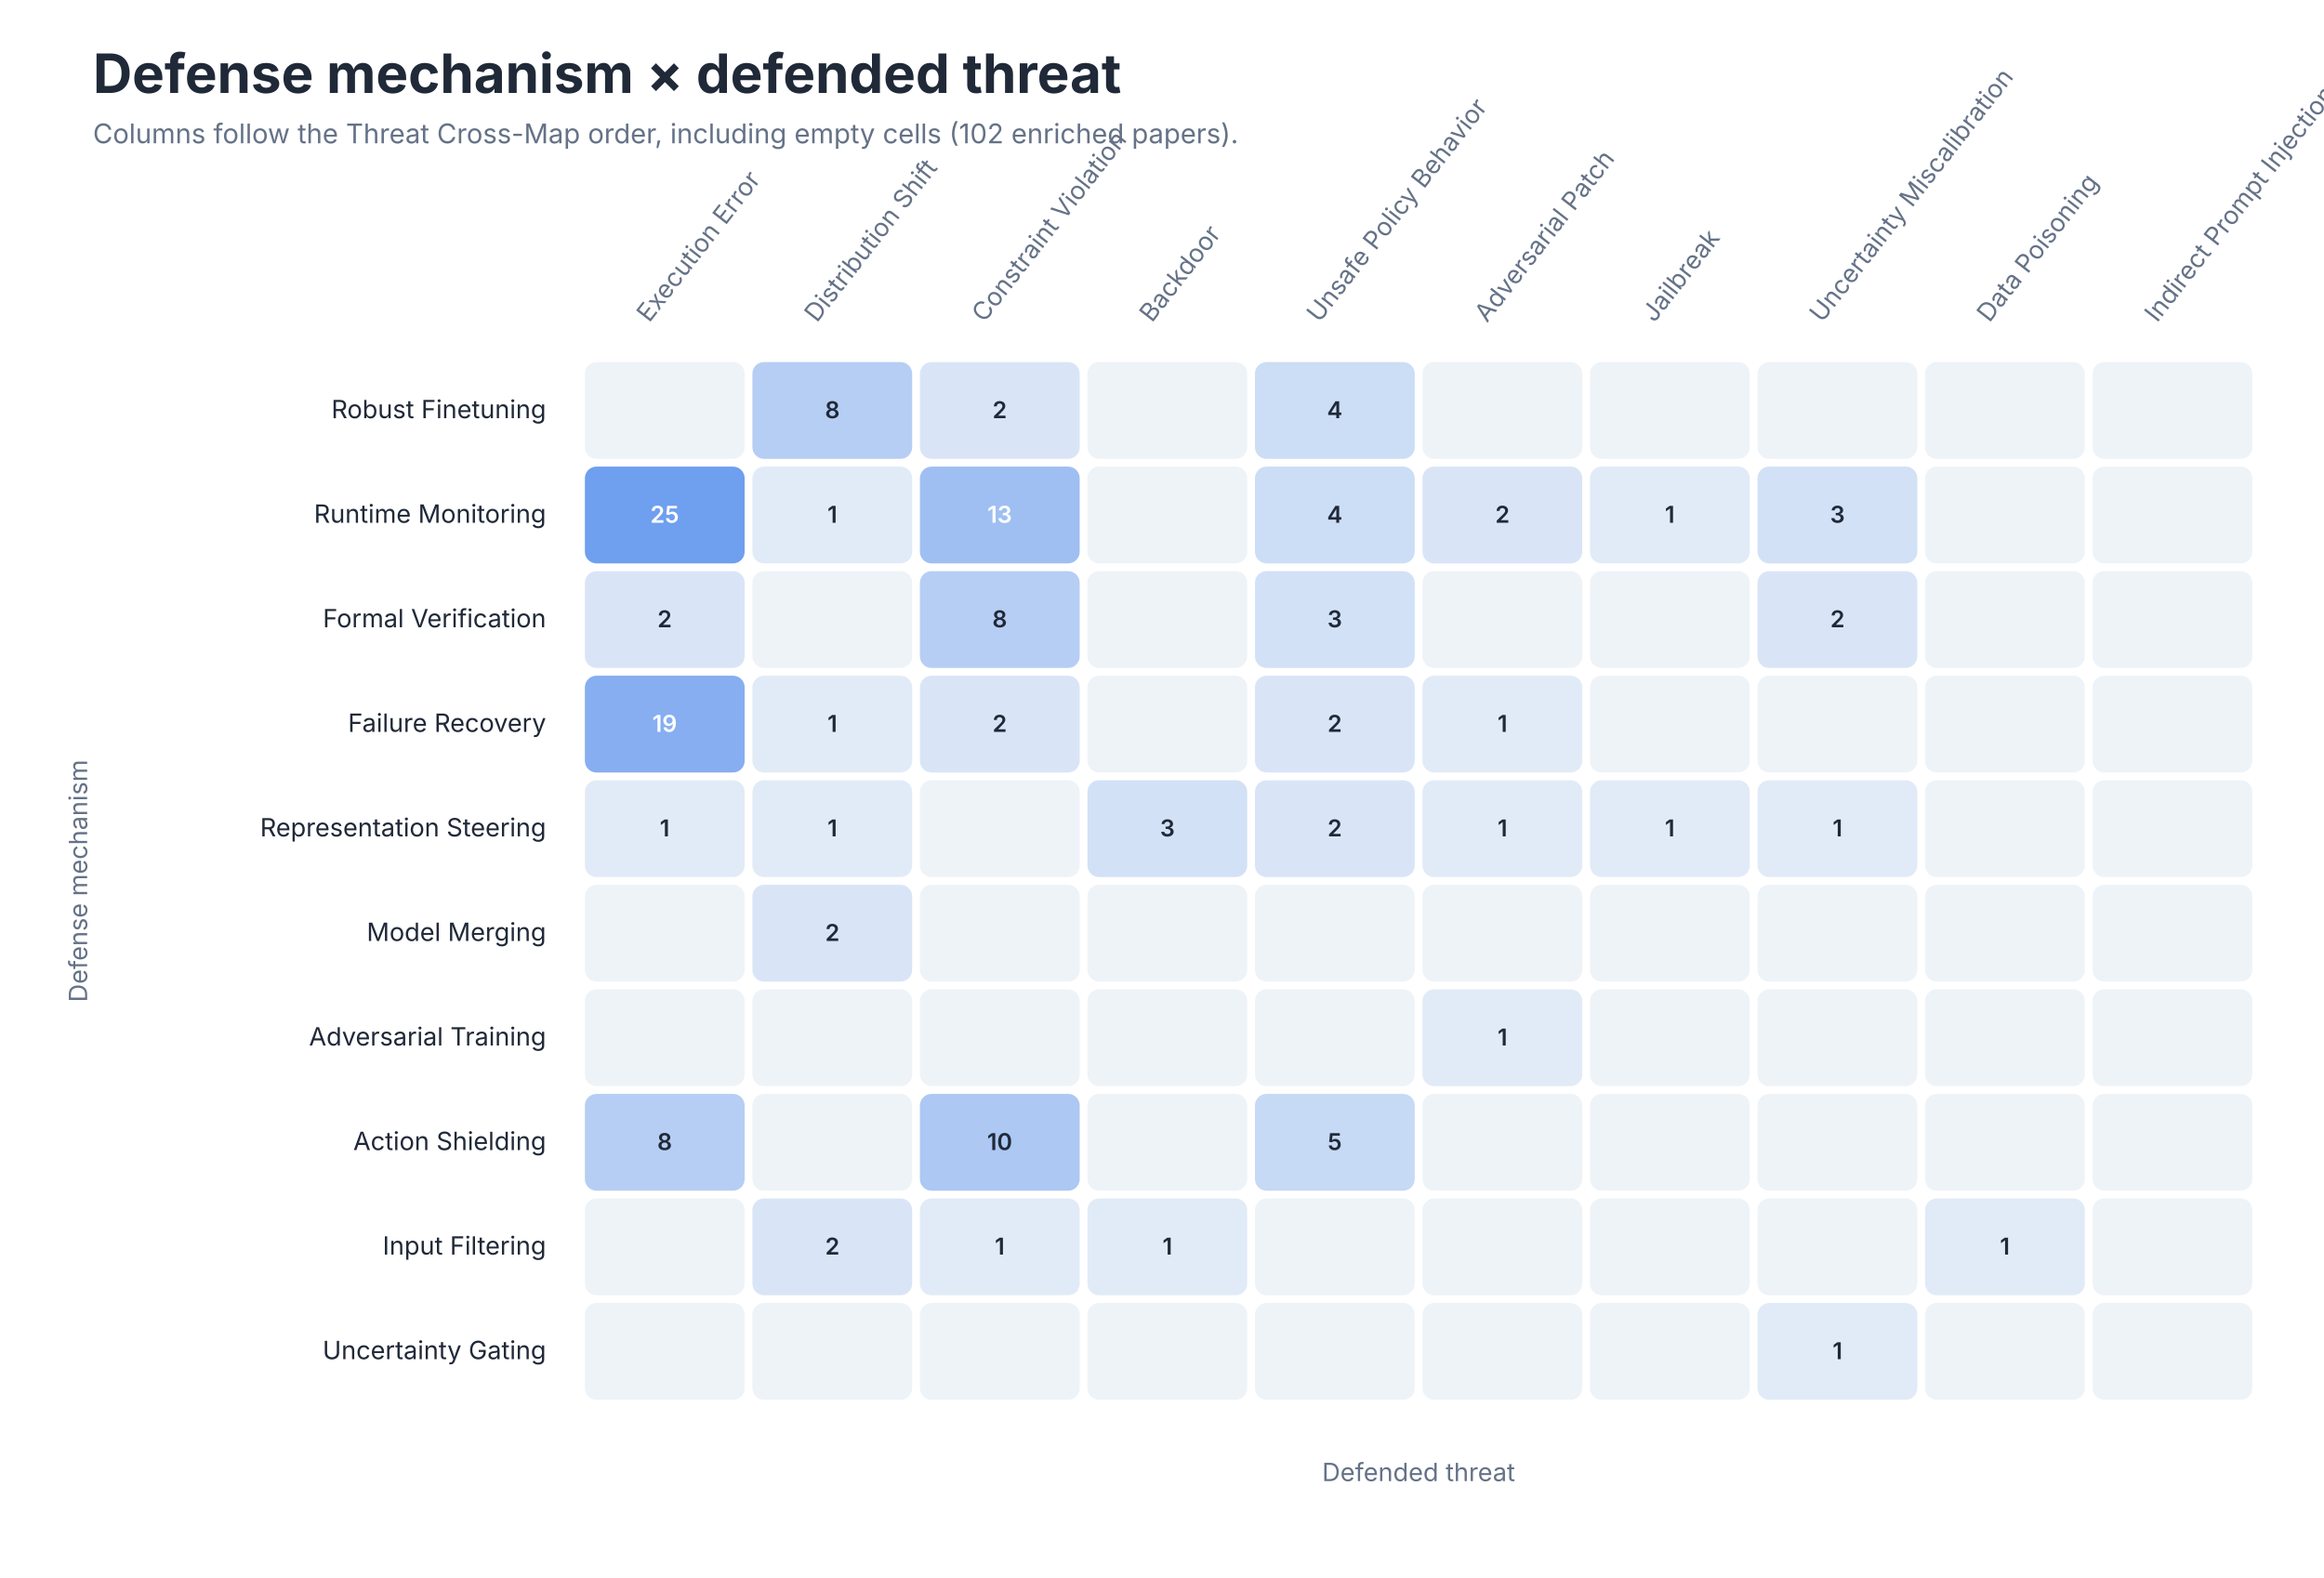
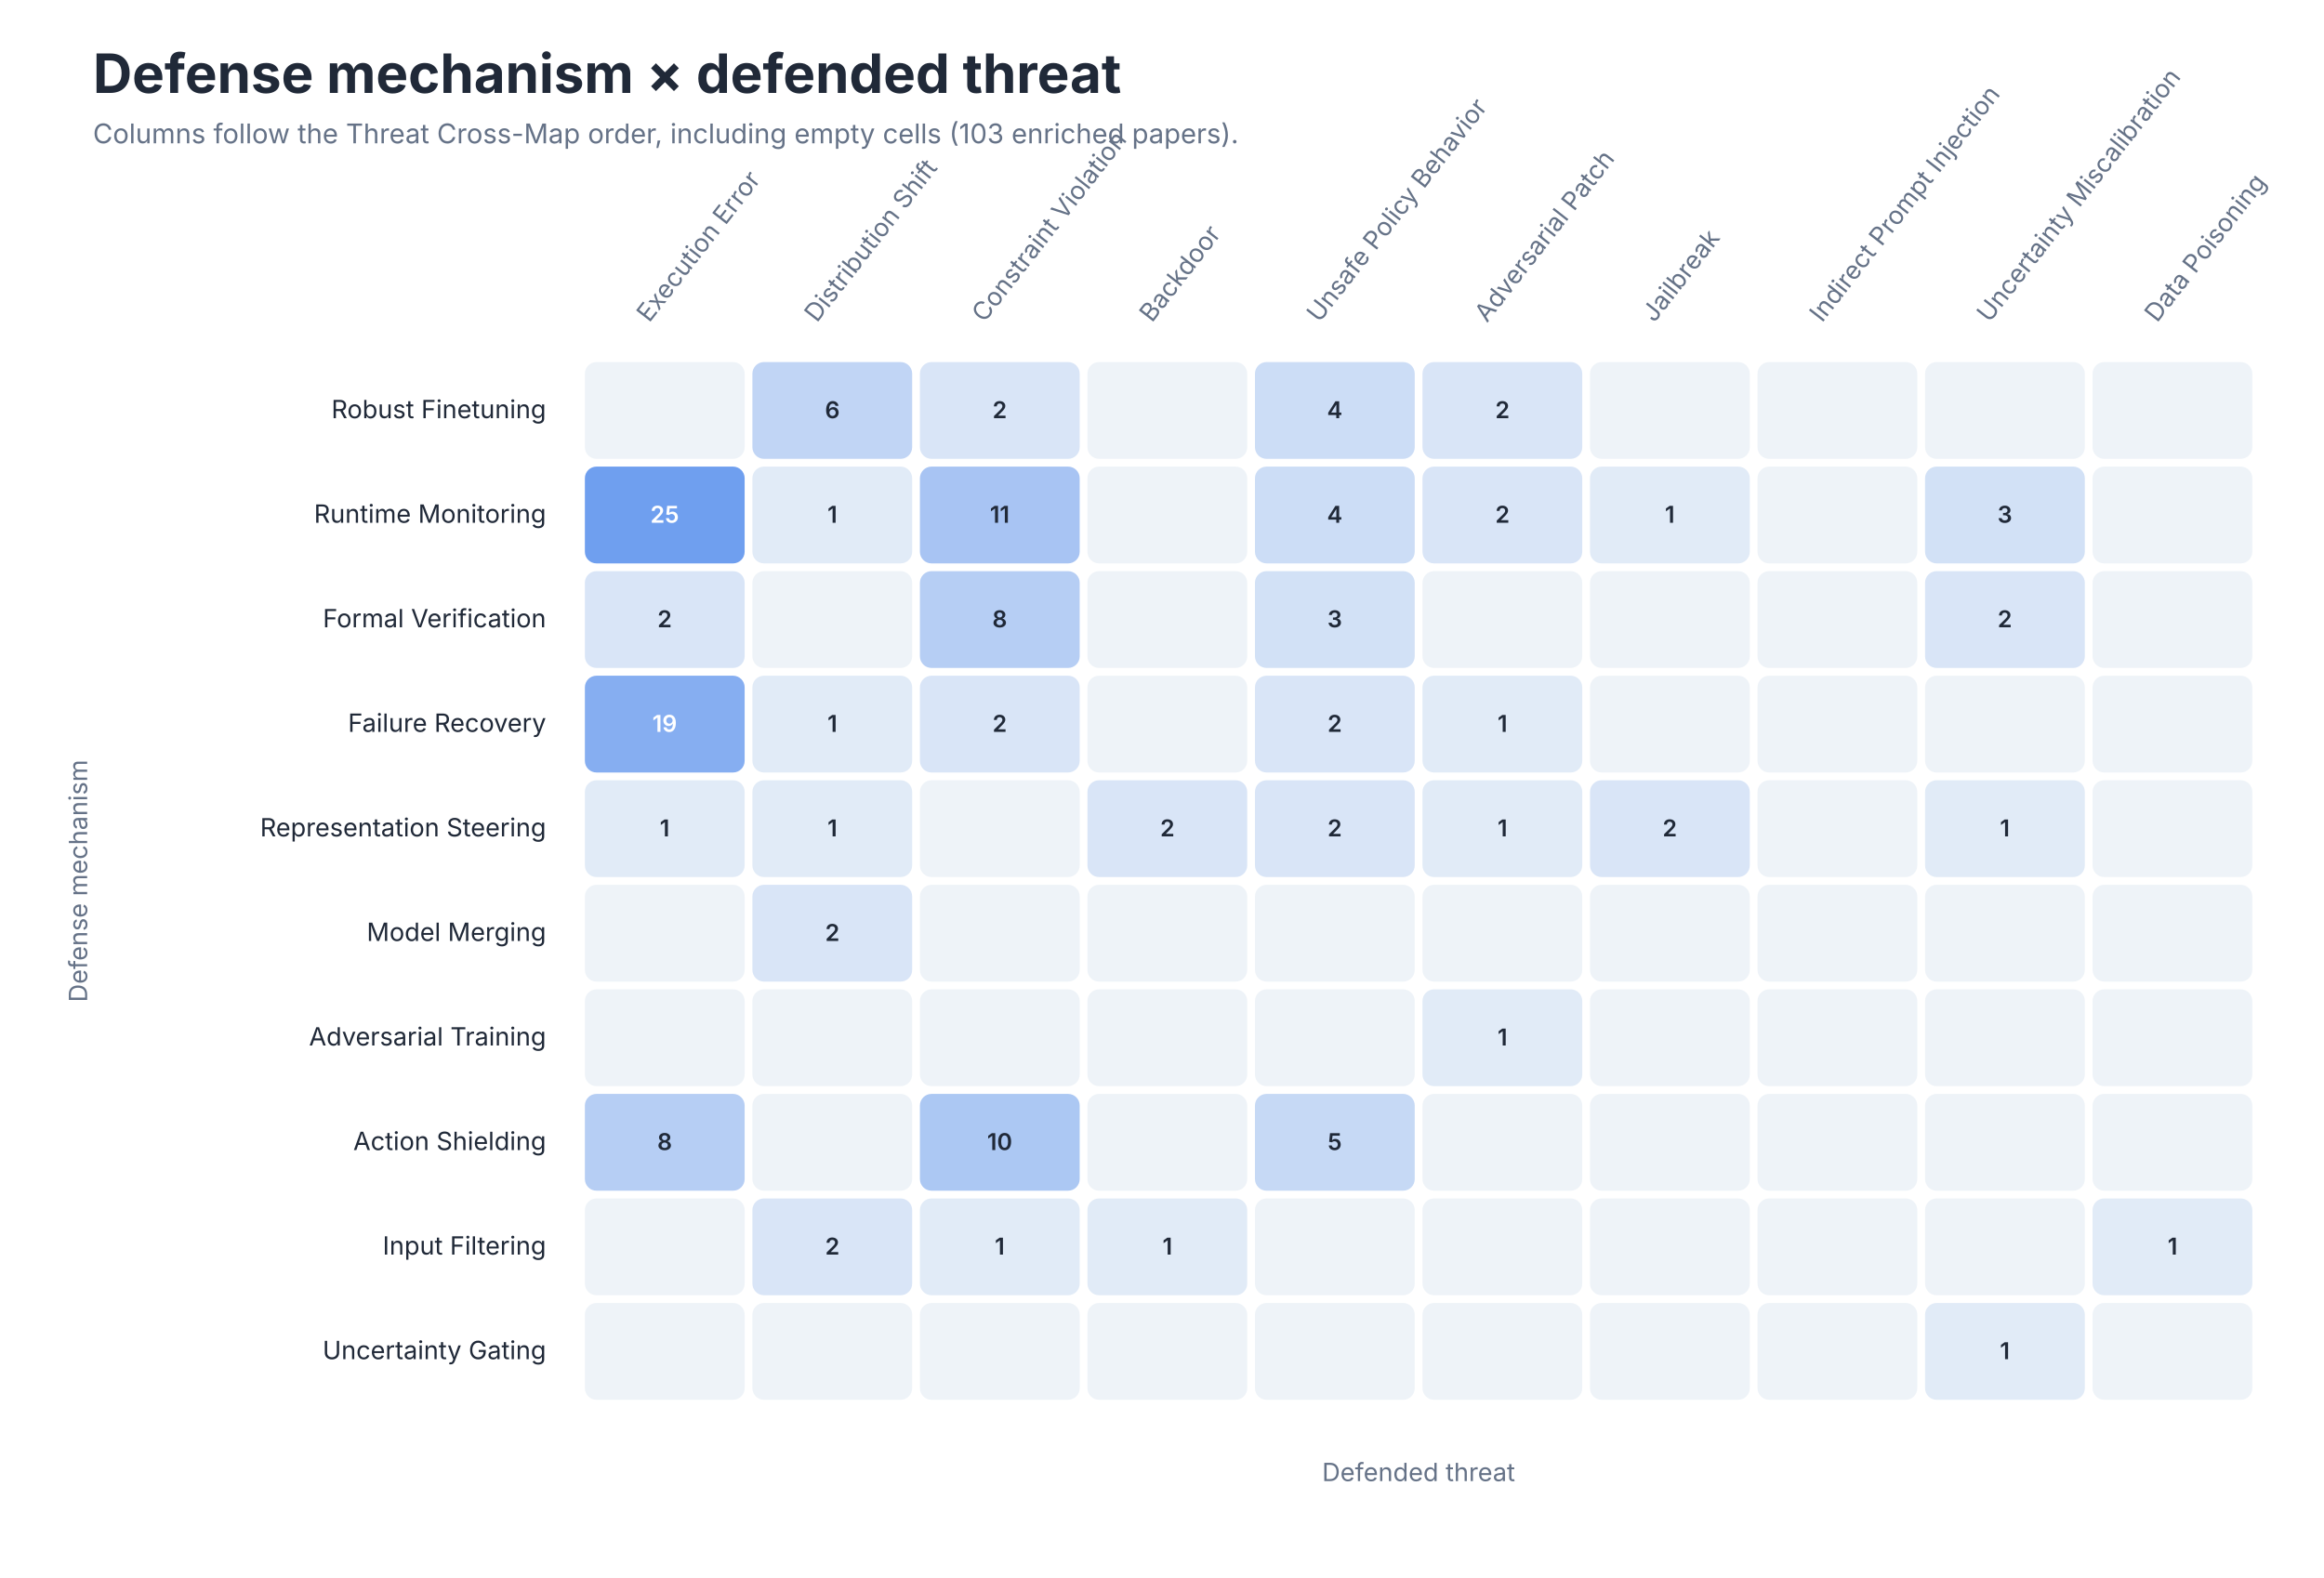
<svg xmlns="http://www.w3.org/2000/svg" role="img" aria-labelledby="title desc" viewBox="0 0 1200 815">
  <style>
text { font-family: -apple-system, BlinkMacSystemFont, 'Segoe UI', sans-serif; }
.title { font-size: 28px; font-weight: 650; fill: #202938; }
.subtitle { font-size: 14px; fill: #657287; }
.axis { font-size: 13px; fill: #657287; }
.label { font-size: 13px; fill: #202938; }
.small { font-size: 11px; fill: #657287; }
</style>
  <rect width="1200" height="815" fill="#FFFFFF" />
  <text class="title" x="48" y="48">Defense mechanism × defended threat</text>
-   <text class="subtitle" x="48" y="74">Columns follow the Threat Cross-Map order, including empty cells (102 enriched papers).</text>
+   <text class="subtitle" x="48" y="74">Columns follow the Threat Cross-Map order, including empty cells (103 enriched papers).</text>
  <text class="axis" text-anchor="start" transform="translate(335.2 167) rotate(-52)">Execution Error</text>
  <text class="axis" text-anchor="start" transform="translate(421.8 167) rotate(-52)">Distribution Shift</text>
  <text class="axis" text-anchor="start" transform="translate(508.2 167) rotate(-52)">Constraint Violation</text>
  <text class="axis" text-anchor="start" transform="translate(594.8 167) rotate(-52)">Backdoor</text>
  <text class="axis" text-anchor="start" transform="translate(681.2 167) rotate(-52)">Unsafe Policy Behavior</text>
  <text class="axis" text-anchor="start" transform="translate(767.8 167) rotate(-52)">Adversarial Patch</text>
  <text class="axis" text-anchor="start" transform="translate(854.2 167) rotate(-52)">Jailbreak</text>
-   <text class="axis" text-anchor="start" transform="translate(940.8 167) rotate(-52)">Uncertainty Miscalibration</text>
-   <text class="axis" text-anchor="start" transform="translate(1027.2 167) rotate(-52)">Data Poisoning</text>
-   <text class="axis" text-anchor="start" transform="translate(1113.8 167) rotate(-52)">Indirect Prompt Injection</text>
+   <text class="axis" text-anchor="start" transform="translate(940.8 167) rotate(-52)">Indirect Prompt Injection</text>
+   <text class="axis" text-anchor="start" transform="translate(1027.2 167) rotate(-52)">Uncertainty Miscalibration</text>
+   <text class="axis" text-anchor="start" transform="translate(1113.8 167) rotate(-52)">Data Poisoning</text>
  <text class="label" x="282" y="216.0" text-anchor="end">Robust Finetuning</text>
  <rect x="302.0" y="187" width="82.5" height="50" rx="6" fill="#EEF3F8" />
  <text x="343.2" y="216.0" text-anchor="middle" font-size="12" font-weight="600" fill="#202938" />
-   <rect x="388.5" y="187" width="82.5" height="50" rx="6" fill="#B6CEF4" />
-   <text x="429.8" y="216.0" text-anchor="middle" font-size="12" font-weight="600" fill="#202938">8</text>
+   <rect x="388.5" y="187" width="82.5" height="50" rx="6" fill="#C1D5F5" />
+   <text x="429.8" y="216.0" text-anchor="middle" font-size="12" font-weight="600" fill="#202938">6</text>
  <rect x="475.0" y="187" width="82.5" height="50" rx="6" fill="#D9E5F7" />
  <text x="516.2" y="216.0" text-anchor="middle" font-size="12" font-weight="600" fill="#202938">2</text>
  <rect x="561.5" y="187" width="82.5" height="50" rx="6" fill="#EEF3F8" />
  <text x="602.8" y="216.0" text-anchor="middle" font-size="12" font-weight="600" fill="#202938" />
  <rect x="648.0" y="187" width="82.5" height="50" rx="6" fill="#CCDDF6" />
  <text x="689.2" y="216.0" text-anchor="middle" font-size="12" font-weight="600" fill="#202938">4</text>
-   <rect x="734.5" y="187" width="82.5" height="50" rx="6" fill="#EEF3F8" />
-   <text x="775.8" y="216.0" text-anchor="middle" font-size="12" font-weight="600" fill="#202938" />
+   <rect x="734.5" y="187" width="82.5" height="50" rx="6" fill="#D9E5F7" />
+   <text x="775.8" y="216.0" text-anchor="middle" font-size="12" font-weight="600" fill="#202938">2</text>
  <rect x="821.0" y="187" width="82.5" height="50" rx="6" fill="#EEF3F8" />
  <text x="862.2" y="216.0" text-anchor="middle" font-size="12" font-weight="600" fill="#202938" />
  <rect x="907.5" y="187" width="82.5" height="50" rx="6" fill="#EEF3F8" />
  <text x="948.8" y="216.0" text-anchor="middle" font-size="12" font-weight="600" fill="#202938" />
  <rect x="994.0" y="187" width="82.5" height="50" rx="6" fill="#EEF3F8" />
  <text x="1035.2" y="216.0" text-anchor="middle" font-size="12" font-weight="600" fill="#202938" />
  <rect x="1080.5" y="187" width="82.5" height="50" rx="6" fill="#EEF3F8" />
  <text x="1121.8" y="216.0" text-anchor="middle" font-size="12" font-weight="600" fill="#202938" />
  <text class="label" x="282" y="270.0" text-anchor="end">Runtime Monitoring</text>
  <rect x="302.0" y="241" width="82.5" height="50" rx="6" fill="#6F9FEF" />
  <text x="343.2" y="270.0" text-anchor="middle" font-size="12" font-weight="600" fill="#FFFFFF">25</text>
  <rect x="388.5" y="241" width="82.5" height="50" rx="6" fill="#E1EBF7" />
  <text x="429.8" y="270.0" text-anchor="middle" font-size="12" font-weight="600" fill="#202938">1</text>
-   <rect x="475.0" y="241" width="82.5" height="50" rx="6" fill="#9FBFF2" />
-   <text x="516.2" y="270.0" text-anchor="middle" font-size="12" font-weight="600" fill="#FFFFFF">13</text>
+   <rect x="475.0" y="241" width="82.5" height="50" rx="6" fill="#A8C4F3" />
+   <text x="516.2" y="270.0" text-anchor="middle" font-size="12" font-weight="600" fill="#202938">11</text>
  <rect x="561.5" y="241" width="82.5" height="50" rx="6" fill="#EEF3F8" />
  <text x="602.8" y="270.0" text-anchor="middle" font-size="12" font-weight="600" fill="#202938" />
  <rect x="648.0" y="241" width="82.5" height="50" rx="6" fill="#CCDDF6" />
  <text x="689.2" y="270.0" text-anchor="middle" font-size="12" font-weight="600" fill="#202938">4</text>
  <rect x="734.5" y="241" width="82.5" height="50" rx="6" fill="#D9E5F7" />
  <text x="775.8" y="270.0" text-anchor="middle" font-size="12" font-weight="600" fill="#202938">2</text>
  <rect x="821.0" y="241" width="82.5" height="50" rx="6" fill="#E1EBF7" />
  <text x="862.2" y="270.0" text-anchor="middle" font-size="12" font-weight="600" fill="#202938">1</text>
-   <rect x="907.5" y="241" width="82.5" height="50" rx="6" fill="#D2E1F6" />
-   <text x="948.8" y="270.0" text-anchor="middle" font-size="12" font-weight="600" fill="#202938">3</text>
-   <rect x="994.0" y="241" width="82.5" height="50" rx="6" fill="#EEF3F8" />
-   <text x="1035.2" y="270.0" text-anchor="middle" font-size="12" font-weight="600" fill="#202938" />
+   <rect x="907.5" y="241" width="82.5" height="50" rx="6" fill="#EEF3F8" />
+   <text x="948.8" y="270.0" text-anchor="middle" font-size="12" font-weight="600" fill="#202938" />
+   <rect x="994.0" y="241" width="82.5" height="50" rx="6" fill="#D2E1F6" />
+   <text x="1035.2" y="270.0" text-anchor="middle" font-size="12" font-weight="600" fill="#202938">3</text>
  <rect x="1080.5" y="241" width="82.5" height="50" rx="6" fill="#EEF3F8" />
  <text x="1121.8" y="270.0" text-anchor="middle" font-size="12" font-weight="600" fill="#202938" />
  <text class="label" x="282" y="324.0" text-anchor="end">Formal Verification</text>
  <rect x="302.0" y="295" width="82.5" height="50" rx="6" fill="#D9E5F7" />
  <text x="343.2" y="324.0" text-anchor="middle" font-size="12" font-weight="600" fill="#202938">2</text>
  <rect x="388.5" y="295" width="82.5" height="50" rx="6" fill="#EEF3F8" />
  <text x="429.8" y="324.0" text-anchor="middle" font-size="12" font-weight="600" fill="#202938" />
  <rect x="475.0" y="295" width="82.5" height="50" rx="6" fill="#B6CEF4" />
  <text x="516.2" y="324.0" text-anchor="middle" font-size="12" font-weight="600" fill="#202938">8</text>
  <rect x="561.5" y="295" width="82.5" height="50" rx="6" fill="#EEF3F8" />
  <text x="602.8" y="324.0" text-anchor="middle" font-size="12" font-weight="600" fill="#202938" />
  <rect x="648.0" y="295" width="82.5" height="50" rx="6" fill="#D2E1F6" />
  <text x="689.2" y="324.0" text-anchor="middle" font-size="12" font-weight="600" fill="#202938">3</text>
  <rect x="734.5" y="295" width="82.5" height="50" rx="6" fill="#EEF3F8" />
  <text x="775.8" y="324.0" text-anchor="middle" font-size="12" font-weight="600" fill="#202938" />
  <rect x="821.0" y="295" width="82.5" height="50" rx="6" fill="#EEF3F8" />
  <text x="862.2" y="324.0" text-anchor="middle" font-size="12" font-weight="600" fill="#202938" />
-   <rect x="907.5" y="295" width="82.5" height="50" rx="6" fill="#D9E5F7" />
-   <text x="948.8" y="324.0" text-anchor="middle" font-size="12" font-weight="600" fill="#202938">2</text>
-   <rect x="994.0" y="295" width="82.5" height="50" rx="6" fill="#EEF3F8" />
-   <text x="1035.2" y="324.0" text-anchor="middle" font-size="12" font-weight="600" fill="#202938" />
+   <rect x="907.5" y="295" width="82.5" height="50" rx="6" fill="#EEF3F8" />
+   <text x="948.8" y="324.0" text-anchor="middle" font-size="12" font-weight="600" fill="#202938" />
+   <rect x="994.0" y="295" width="82.5" height="50" rx="6" fill="#D9E5F7" />
+   <text x="1035.2" y="324.0" text-anchor="middle" font-size="12" font-weight="600" fill="#202938">2</text>
  <rect x="1080.5" y="295" width="82.5" height="50" rx="6" fill="#EEF3F8" />
  <text x="1121.8" y="324.0" text-anchor="middle" font-size="12" font-weight="600" fill="#202938" />
  <text class="label" x="282" y="378.0" text-anchor="end">Failure Recovery</text>
  <rect x="302.0" y="349" width="82.5" height="50" rx="6" fill="#86AEF1" />
  <text x="343.2" y="378.0" text-anchor="middle" font-size="12" font-weight="600" fill="#FFFFFF">19</text>
  <rect x="388.5" y="349" width="82.5" height="50" rx="6" fill="#E1EBF7" />
  <text x="429.8" y="378.0" text-anchor="middle" font-size="12" font-weight="600" fill="#202938">1</text>
  <rect x="475.0" y="349" width="82.5" height="50" rx="6" fill="#D9E5F7" />
  <text x="516.2" y="378.0" text-anchor="middle" font-size="12" font-weight="600" fill="#202938">2</text>
  <rect x="561.5" y="349" width="82.5" height="50" rx="6" fill="#EEF3F8" />
  <text x="602.8" y="378.0" text-anchor="middle" font-size="12" font-weight="600" fill="#202938" />
  <rect x="648.0" y="349" width="82.5" height="50" rx="6" fill="#D9E5F7" />
  <text x="689.2" y="378.0" text-anchor="middle" font-size="12" font-weight="600" fill="#202938">2</text>
  <rect x="734.5" y="349" width="82.5" height="50" rx="6" fill="#E1EBF7" />
  <text x="775.8" y="378.0" text-anchor="middle" font-size="12" font-weight="600" fill="#202938">1</text>
  <rect x="821.0" y="349" width="82.5" height="50" rx="6" fill="#EEF3F8" />
  <text x="862.2" y="378.0" text-anchor="middle" font-size="12" font-weight="600" fill="#202938" />
  <rect x="907.5" y="349" width="82.5" height="50" rx="6" fill="#EEF3F8" />
  <text x="948.8" y="378.0" text-anchor="middle" font-size="12" font-weight="600" fill="#202938" />
  <rect x="994.0" y="349" width="82.5" height="50" rx="6" fill="#EEF3F8" />
  <text x="1035.2" y="378.0" text-anchor="middle" font-size="12" font-weight="600" fill="#202938" />
  <rect x="1080.5" y="349" width="82.5" height="50" rx="6" fill="#EEF3F8" />
  <text x="1121.8" y="378.0" text-anchor="middle" font-size="12" font-weight="600" fill="#202938" />
  <text class="label" x="282" y="432.0" text-anchor="end">Representation Steering</text>
  <rect x="302.0" y="403" width="82.5" height="50" rx="6" fill="#E1EBF7" />
  <text x="343.2" y="432.0" text-anchor="middle" font-size="12" font-weight="600" fill="#202938">1</text>
  <rect x="388.5" y="403" width="82.5" height="50" rx="6" fill="#E1EBF7" />
  <text x="429.8" y="432.0" text-anchor="middle" font-size="12" font-weight="600" fill="#202938">1</text>
  <rect x="475.0" y="403" width="82.5" height="50" rx="6" fill="#EEF3F8" />
  <text x="516.2" y="432.0" text-anchor="middle" font-size="12" font-weight="600" fill="#202938" />
-   <rect x="561.5" y="403" width="82.5" height="50" rx="6" fill="#D2E1F6" />
-   <text x="602.8" y="432.0" text-anchor="middle" font-size="12" font-weight="600" fill="#202938">3</text>
+   <rect x="561.5" y="403" width="82.5" height="50" rx="6" fill="#D9E5F7" />
+   <text x="602.8" y="432.0" text-anchor="middle" font-size="12" font-weight="600" fill="#202938">2</text>
  <rect x="648.0" y="403" width="82.5" height="50" rx="6" fill="#D9E5F7" />
  <text x="689.2" y="432.0" text-anchor="middle" font-size="12" font-weight="600" fill="#202938">2</text>
  <rect x="734.5" y="403" width="82.5" height="50" rx="6" fill="#E1EBF7" />
  <text x="775.8" y="432.0" text-anchor="middle" font-size="12" font-weight="600" fill="#202938">1</text>
-   <rect x="821.0" y="403" width="82.5" height="50" rx="6" fill="#E1EBF7" />
-   <text x="862.2" y="432.0" text-anchor="middle" font-size="12" font-weight="600" fill="#202938">1</text>
-   <rect x="907.5" y="403" width="82.5" height="50" rx="6" fill="#E1EBF7" />
-   <text x="948.8" y="432.0" text-anchor="middle" font-size="12" font-weight="600" fill="#202938">1</text>
-   <rect x="994.0" y="403" width="82.5" height="50" rx="6" fill="#EEF3F8" />
-   <text x="1035.2" y="432.0" text-anchor="middle" font-size="12" font-weight="600" fill="#202938" />
+   <rect x="821.0" y="403" width="82.5" height="50" rx="6" fill="#D9E5F7" />
+   <text x="862.2" y="432.0" text-anchor="middle" font-size="12" font-weight="600" fill="#202938">2</text>
+   <rect x="907.5" y="403" width="82.5" height="50" rx="6" fill="#EEF3F8" />
+   <text x="948.8" y="432.0" text-anchor="middle" font-size="12" font-weight="600" fill="#202938" />
+   <rect x="994.0" y="403" width="82.5" height="50" rx="6" fill="#E1EBF7" />
+   <text x="1035.2" y="432.0" text-anchor="middle" font-size="12" font-weight="600" fill="#202938">1</text>
  <rect x="1080.5" y="403" width="82.5" height="50" rx="6" fill="#EEF3F8" />
  <text x="1121.8" y="432.0" text-anchor="middle" font-size="12" font-weight="600" fill="#202938" />
  <text class="label" x="282" y="486.0" text-anchor="end">Model Merging</text>
  <rect x="302.0" y="457" width="82.5" height="50" rx="6" fill="#EEF3F8" />
  <text x="343.2" y="486.0" text-anchor="middle" font-size="12" font-weight="600" fill="#202938" />
  <rect x="388.5" y="457" width="82.5" height="50" rx="6" fill="#D9E5F7" />
  <text x="429.8" y="486.0" text-anchor="middle" font-size="12" font-weight="600" fill="#202938">2</text>
  <rect x="475.0" y="457" width="82.5" height="50" rx="6" fill="#EEF3F8" />
  <text x="516.2" y="486.0" text-anchor="middle" font-size="12" font-weight="600" fill="#202938" />
  <rect x="561.5" y="457" width="82.5" height="50" rx="6" fill="#EEF3F8" />
  <text x="602.8" y="486.0" text-anchor="middle" font-size="12" font-weight="600" fill="#202938" />
  <rect x="648.0" y="457" width="82.5" height="50" rx="6" fill="#EEF3F8" />
  <text x="689.2" y="486.0" text-anchor="middle" font-size="12" font-weight="600" fill="#202938" />
  <rect x="734.5" y="457" width="82.5" height="50" rx="6" fill="#EEF3F8" />
  <text x="775.8" y="486.0" text-anchor="middle" font-size="12" font-weight="600" fill="#202938" />
  <rect x="821.0" y="457" width="82.5" height="50" rx="6" fill="#EEF3F8" />
  <text x="862.2" y="486.0" text-anchor="middle" font-size="12" font-weight="600" fill="#202938" />
  <rect x="907.5" y="457" width="82.5" height="50" rx="6" fill="#EEF3F8" />
  <text x="948.8" y="486.0" text-anchor="middle" font-size="12" font-weight="600" fill="#202938" />
  <rect x="994.0" y="457" width="82.5" height="50" rx="6" fill="#EEF3F8" />
  <text x="1035.2" y="486.0" text-anchor="middle" font-size="12" font-weight="600" fill="#202938" />
  <rect x="1080.5" y="457" width="82.5" height="50" rx="6" fill="#EEF3F8" />
  <text x="1121.8" y="486.0" text-anchor="middle" font-size="12" font-weight="600" fill="#202938" />
  <text class="label" x="282" y="540.0" text-anchor="end">Adversarial Training</text>
  <rect x="302.0" y="511" width="82.5" height="50" rx="6" fill="#EEF3F8" />
  <text x="343.2" y="540.0" text-anchor="middle" font-size="12" font-weight="600" fill="#202938" />
  <rect x="388.5" y="511" width="82.5" height="50" rx="6" fill="#EEF3F8" />
  <text x="429.8" y="540.0" text-anchor="middle" font-size="12" font-weight="600" fill="#202938" />
  <rect x="475.0" y="511" width="82.5" height="50" rx="6" fill="#EEF3F8" />
  <text x="516.2" y="540.0" text-anchor="middle" font-size="12" font-weight="600" fill="#202938" />
  <rect x="561.5" y="511" width="82.5" height="50" rx="6" fill="#EEF3F8" />
  <text x="602.8" y="540.0" text-anchor="middle" font-size="12" font-weight="600" fill="#202938" />
  <rect x="648.0" y="511" width="82.5" height="50" rx="6" fill="#EEF3F8" />
  <text x="689.2" y="540.0" text-anchor="middle" font-size="12" font-weight="600" fill="#202938" />
  <rect x="734.5" y="511" width="82.5" height="50" rx="6" fill="#E1EBF7" />
  <text x="775.8" y="540.0" text-anchor="middle" font-size="12" font-weight="600" fill="#202938">1</text>
  <rect x="821.0" y="511" width="82.5" height="50" rx="6" fill="#EEF3F8" />
  <text x="862.2" y="540.0" text-anchor="middle" font-size="12" font-weight="600" fill="#202938" />
  <rect x="907.5" y="511" width="82.5" height="50" rx="6" fill="#EEF3F8" />
  <text x="948.8" y="540.0" text-anchor="middle" font-size="12" font-weight="600" fill="#202938" />
  <rect x="994.0" y="511" width="82.5" height="50" rx="6" fill="#EEF3F8" />
  <text x="1035.2" y="540.0" text-anchor="middle" font-size="12" font-weight="600" fill="#202938" />
  <rect x="1080.5" y="511" width="82.5" height="50" rx="6" fill="#EEF3F8" />
  <text x="1121.8" y="540.0" text-anchor="middle" font-size="12" font-weight="600" fill="#202938" />
  <text class="label" x="282" y="594.0" text-anchor="end">Action Shielding</text>
  <rect x="302.0" y="565" width="82.5" height="50" rx="6" fill="#B6CEF4" />
  <text x="343.2" y="594.0" text-anchor="middle" font-size="12" font-weight="600" fill="#202938">8</text>
  <rect x="388.5" y="565" width="82.5" height="50" rx="6" fill="#EEF3F8" />
  <text x="429.8" y="594.0" text-anchor="middle" font-size="12" font-weight="600" fill="#202938" />
  <rect x="475.0" y="565" width="82.5" height="50" rx="6" fill="#ACC8F3" />
  <text x="516.2" y="594.0" text-anchor="middle" font-size="12" font-weight="600" fill="#202938">10</text>
  <rect x="561.5" y="565" width="82.5" height="50" rx="6" fill="#EEF3F8" />
  <text x="602.8" y="594.0" text-anchor="middle" font-size="12" font-weight="600" fill="#202938" />
  <rect x="648.0" y="565" width="82.5" height="50" rx="6" fill="#C6D9F5" />
  <text x="689.2" y="594.0" text-anchor="middle" font-size="12" font-weight="600" fill="#202938">5</text>
  <rect x="734.5" y="565" width="82.5" height="50" rx="6" fill="#EEF3F8" />
  <text x="775.8" y="594.0" text-anchor="middle" font-size="12" font-weight="600" fill="#202938" />
  <rect x="821.0" y="565" width="82.5" height="50" rx="6" fill="#EEF3F8" />
  <text x="862.2" y="594.0" text-anchor="middle" font-size="12" font-weight="600" fill="#202938" />
  <rect x="907.5" y="565" width="82.5" height="50" rx="6" fill="#EEF3F8" />
  <text x="948.8" y="594.0" text-anchor="middle" font-size="12" font-weight="600" fill="#202938" />
  <rect x="994.0" y="565" width="82.5" height="50" rx="6" fill="#EEF3F8" />
  <text x="1035.2" y="594.0" text-anchor="middle" font-size="12" font-weight="600" fill="#202938" />
  <rect x="1080.5" y="565" width="82.5" height="50" rx="6" fill="#EEF3F8" />
  <text x="1121.8" y="594.0" text-anchor="middle" font-size="12" font-weight="600" fill="#202938" />
  <text class="label" x="282" y="648.0" text-anchor="end">Input Filtering</text>
  <rect x="302.0" y="619" width="82.5" height="50" rx="6" fill="#EEF3F8" />
  <text x="343.2" y="648.0" text-anchor="middle" font-size="12" font-weight="600" fill="#202938" />
  <rect x="388.5" y="619" width="82.5" height="50" rx="6" fill="#D9E5F7" />
  <text x="429.8" y="648.0" text-anchor="middle" font-size="12" font-weight="600" fill="#202938">2</text>
  <rect x="475.0" y="619" width="82.5" height="50" rx="6" fill="#E1EBF7" />
  <text x="516.2" y="648.0" text-anchor="middle" font-size="12" font-weight="600" fill="#202938">1</text>
  <rect x="561.5" y="619" width="82.5" height="50" rx="6" fill="#E1EBF7" />
  <text x="602.8" y="648.0" text-anchor="middle" font-size="12" font-weight="600" fill="#202938">1</text>
  <rect x="648.0" y="619" width="82.5" height="50" rx="6" fill="#EEF3F8" />
  <text x="689.2" y="648.0" text-anchor="middle" font-size="12" font-weight="600" fill="#202938" />
  <rect x="734.5" y="619" width="82.5" height="50" rx="6" fill="#EEF3F8" />
  <text x="775.8" y="648.0" text-anchor="middle" font-size="12" font-weight="600" fill="#202938" />
  <rect x="821.0" y="619" width="82.5" height="50" rx="6" fill="#EEF3F8" />
  <text x="862.2" y="648.0" text-anchor="middle" font-size="12" font-weight="600" fill="#202938" />
  <rect x="907.5" y="619" width="82.5" height="50" rx="6" fill="#EEF3F8" />
  <text x="948.8" y="648.0" text-anchor="middle" font-size="12" font-weight="600" fill="#202938" />
-   <rect x="994.0" y="619" width="82.5" height="50" rx="6" fill="#E1EBF7" />
-   <text x="1035.2" y="648.0" text-anchor="middle" font-size="12" font-weight="600" fill="#202938">1</text>
-   <rect x="1080.5" y="619" width="82.5" height="50" rx="6" fill="#EEF3F8" />
-   <text x="1121.8" y="648.0" text-anchor="middle" font-size="12" font-weight="600" fill="#202938" />
+   <rect x="994.0" y="619" width="82.5" height="50" rx="6" fill="#EEF3F8" />
+   <text x="1035.2" y="648.0" text-anchor="middle" font-size="12" font-weight="600" fill="#202938" />
+   <rect x="1080.5" y="619" width="82.5" height="50" rx="6" fill="#E1EBF7" />
+   <text x="1121.8" y="648.0" text-anchor="middle" font-size="12" font-weight="600" fill="#202938">1</text>
  <text class="label" x="282" y="702.0" text-anchor="end">Uncertainty Gating</text>
  <rect x="302.0" y="673" width="82.5" height="50" rx="6" fill="#EEF3F8" />
  <text x="343.2" y="702.0" text-anchor="middle" font-size="12" font-weight="600" fill="#202938" />
  <rect x="388.5" y="673" width="82.5" height="50" rx="6" fill="#EEF3F8" />
  <text x="429.8" y="702.0" text-anchor="middle" font-size="12" font-weight="600" fill="#202938" />
  <rect x="475.0" y="673" width="82.5" height="50" rx="6" fill="#EEF3F8" />
  <text x="516.2" y="702.0" text-anchor="middle" font-size="12" font-weight="600" fill="#202938" />
  <rect x="561.5" y="673" width="82.5" height="50" rx="6" fill="#EEF3F8" />
  <text x="602.8" y="702.0" text-anchor="middle" font-size="12" font-weight="600" fill="#202938" />
  <rect x="648.0" y="673" width="82.5" height="50" rx="6" fill="#EEF3F8" />
  <text x="689.2" y="702.0" text-anchor="middle" font-size="12" font-weight="600" fill="#202938" />
  <rect x="734.5" y="673" width="82.5" height="50" rx="6" fill="#EEF3F8" />
  <text x="775.8" y="702.0" text-anchor="middle" font-size="12" font-weight="600" fill="#202938" />
  <rect x="821.0" y="673" width="82.5" height="50" rx="6" fill="#EEF3F8" />
  <text x="862.2" y="702.0" text-anchor="middle" font-size="12" font-weight="600" fill="#202938" />
-   <rect x="907.5" y="673" width="82.5" height="50" rx="6" fill="#E1EBF7" />
-   <text x="948.8" y="702.0" text-anchor="middle" font-size="12" font-weight="600" fill="#202938">1</text>
-   <rect x="994.0" y="673" width="82.5" height="50" rx="6" fill="#EEF3F8" />
-   <text x="1035.2" y="702.0" text-anchor="middle" font-size="12" font-weight="600" fill="#202938" />
+   <rect x="907.5" y="673" width="82.5" height="50" rx="6" fill="#EEF3F8" />
+   <text x="948.8" y="702.0" text-anchor="middle" font-size="12" font-weight="600" fill="#202938" />
+   <rect x="994.0" y="673" width="82.5" height="50" rx="6" fill="#E1EBF7" />
+   <text x="1035.2" y="702.0" text-anchor="middle" font-size="12" font-weight="600" fill="#202938">1</text>
  <rect x="1080.5" y="673" width="82.5" height="50" rx="6" fill="#EEF3F8" />
  <text x="1121.8" y="702.0" text-anchor="middle" font-size="12" font-weight="600" fill="#202938" />
  <text class="axis" x="732.5" y="765" text-anchor="middle">Defended threat</text>
  <text class="axis" transform="translate(45 455.0) rotate(-90)" text-anchor="middle">Defense mechanism</text>
</svg>
